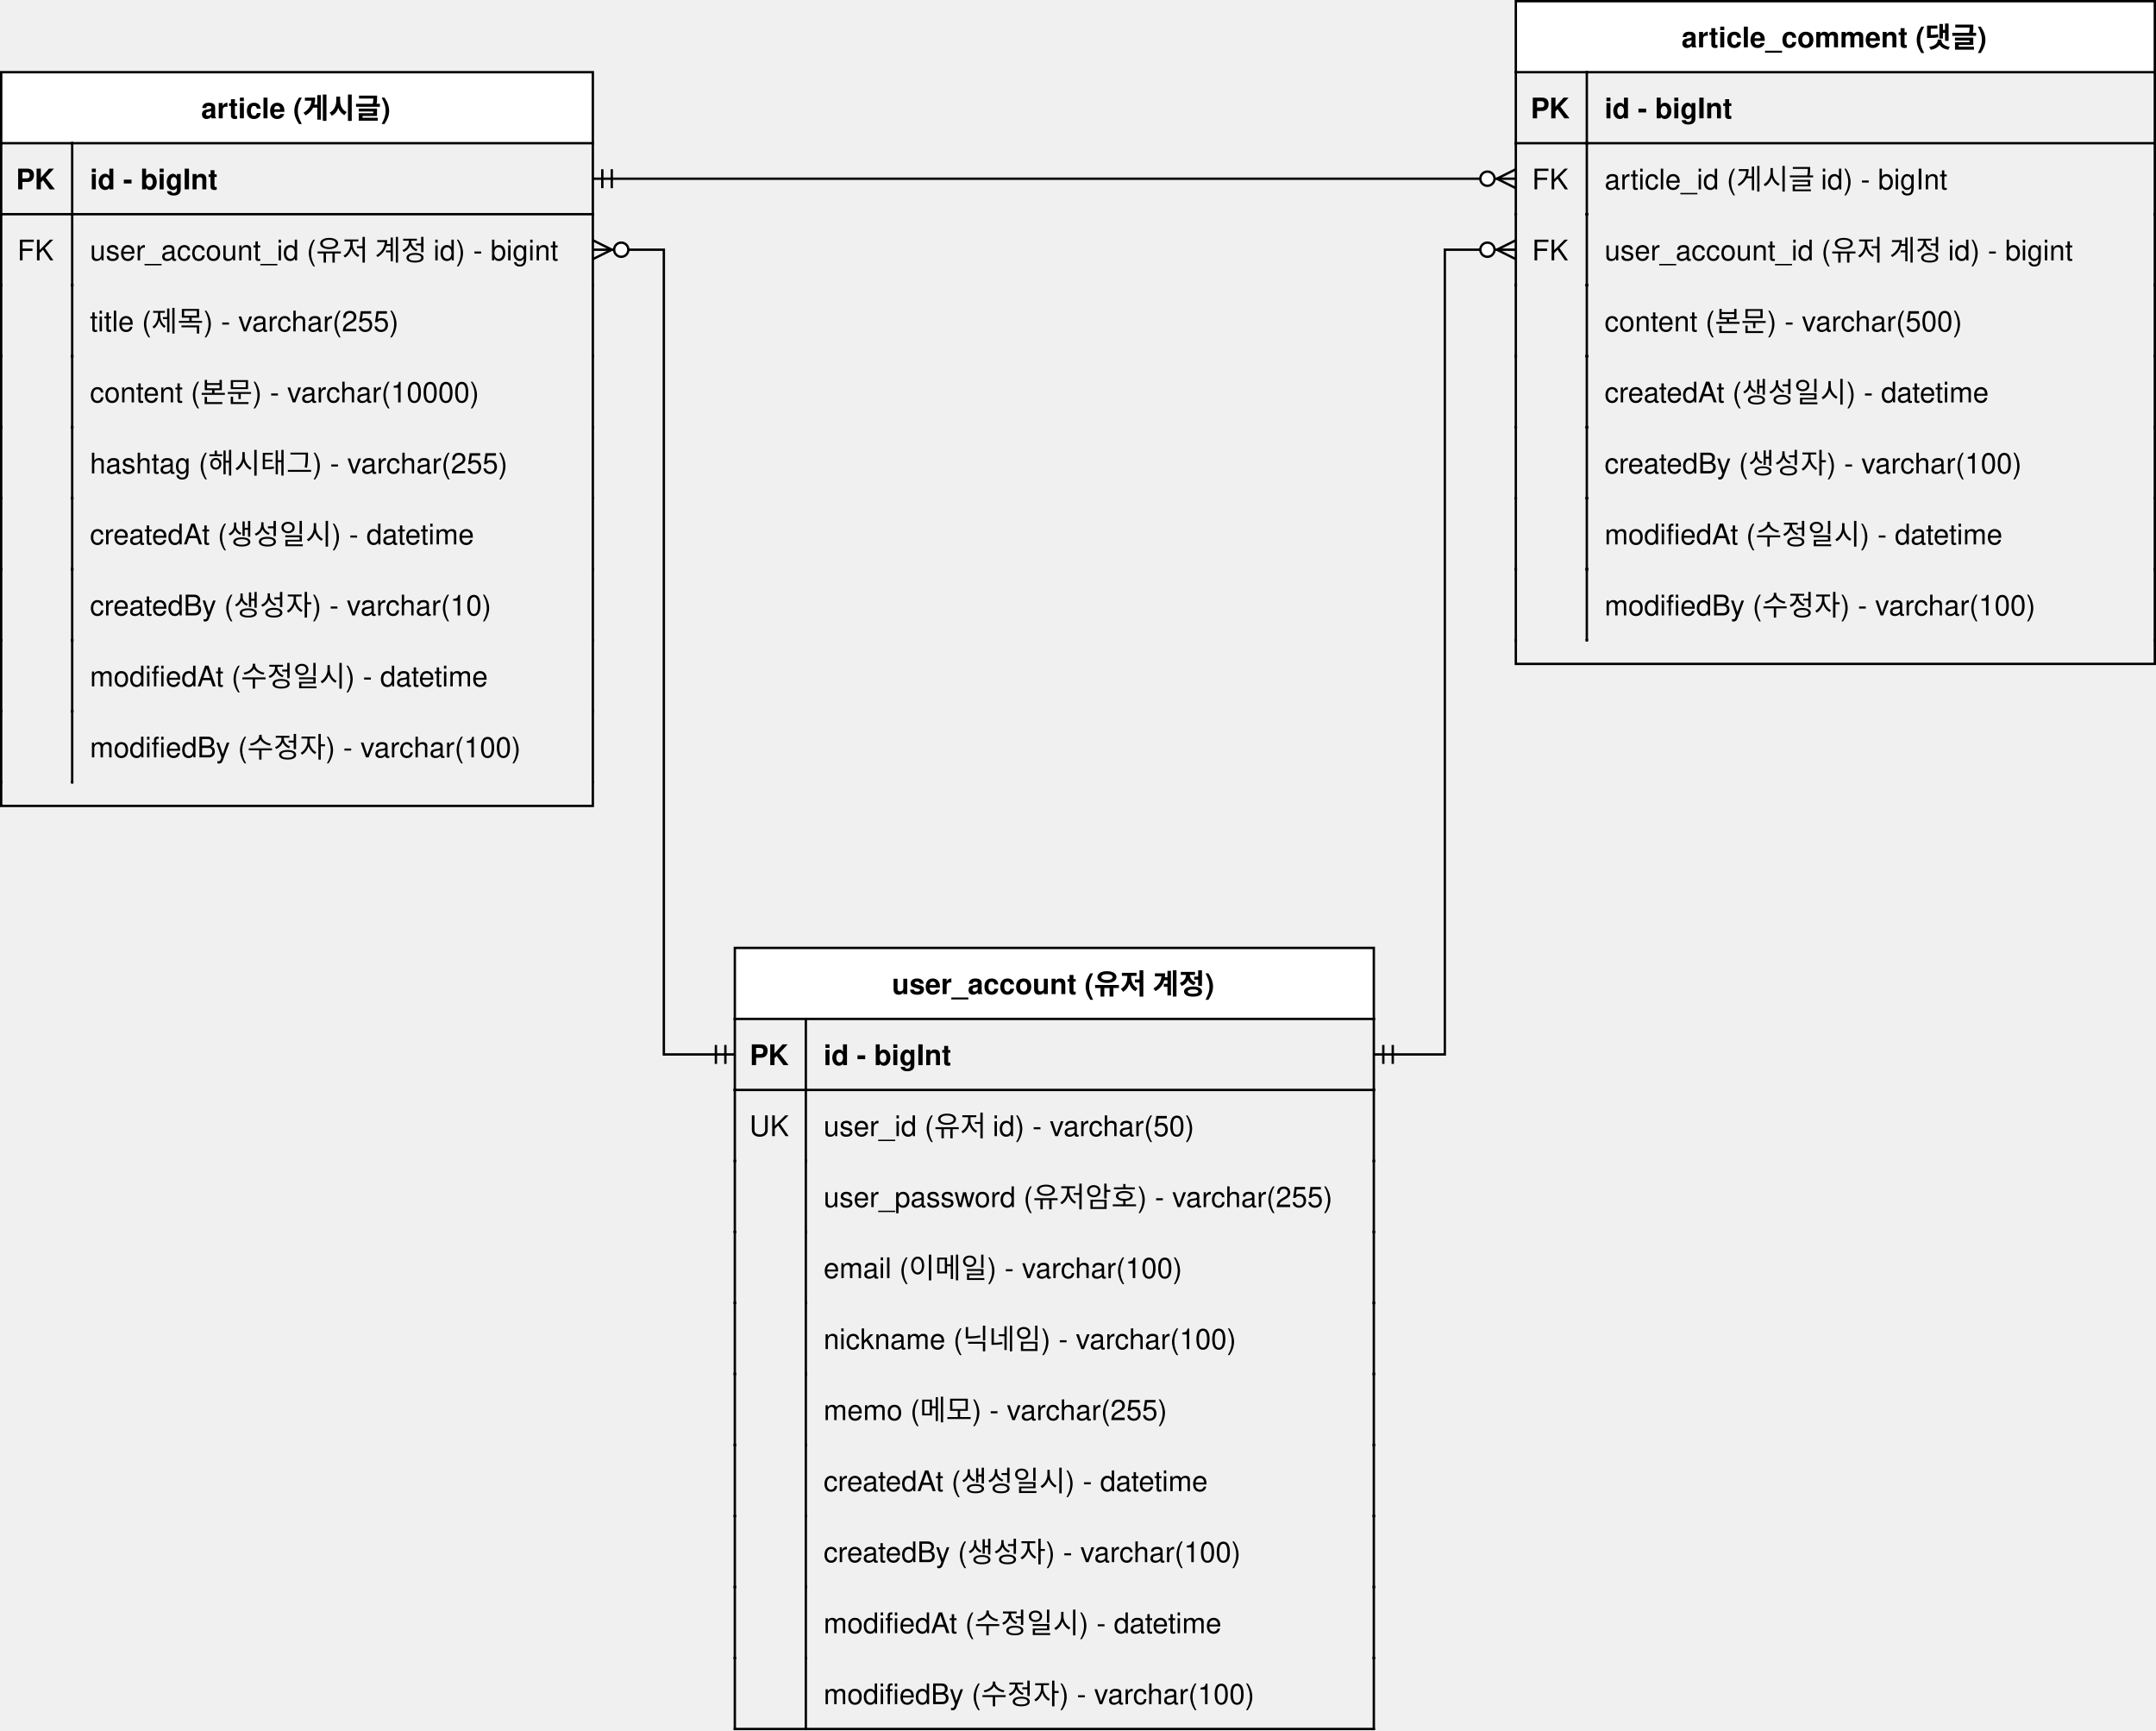
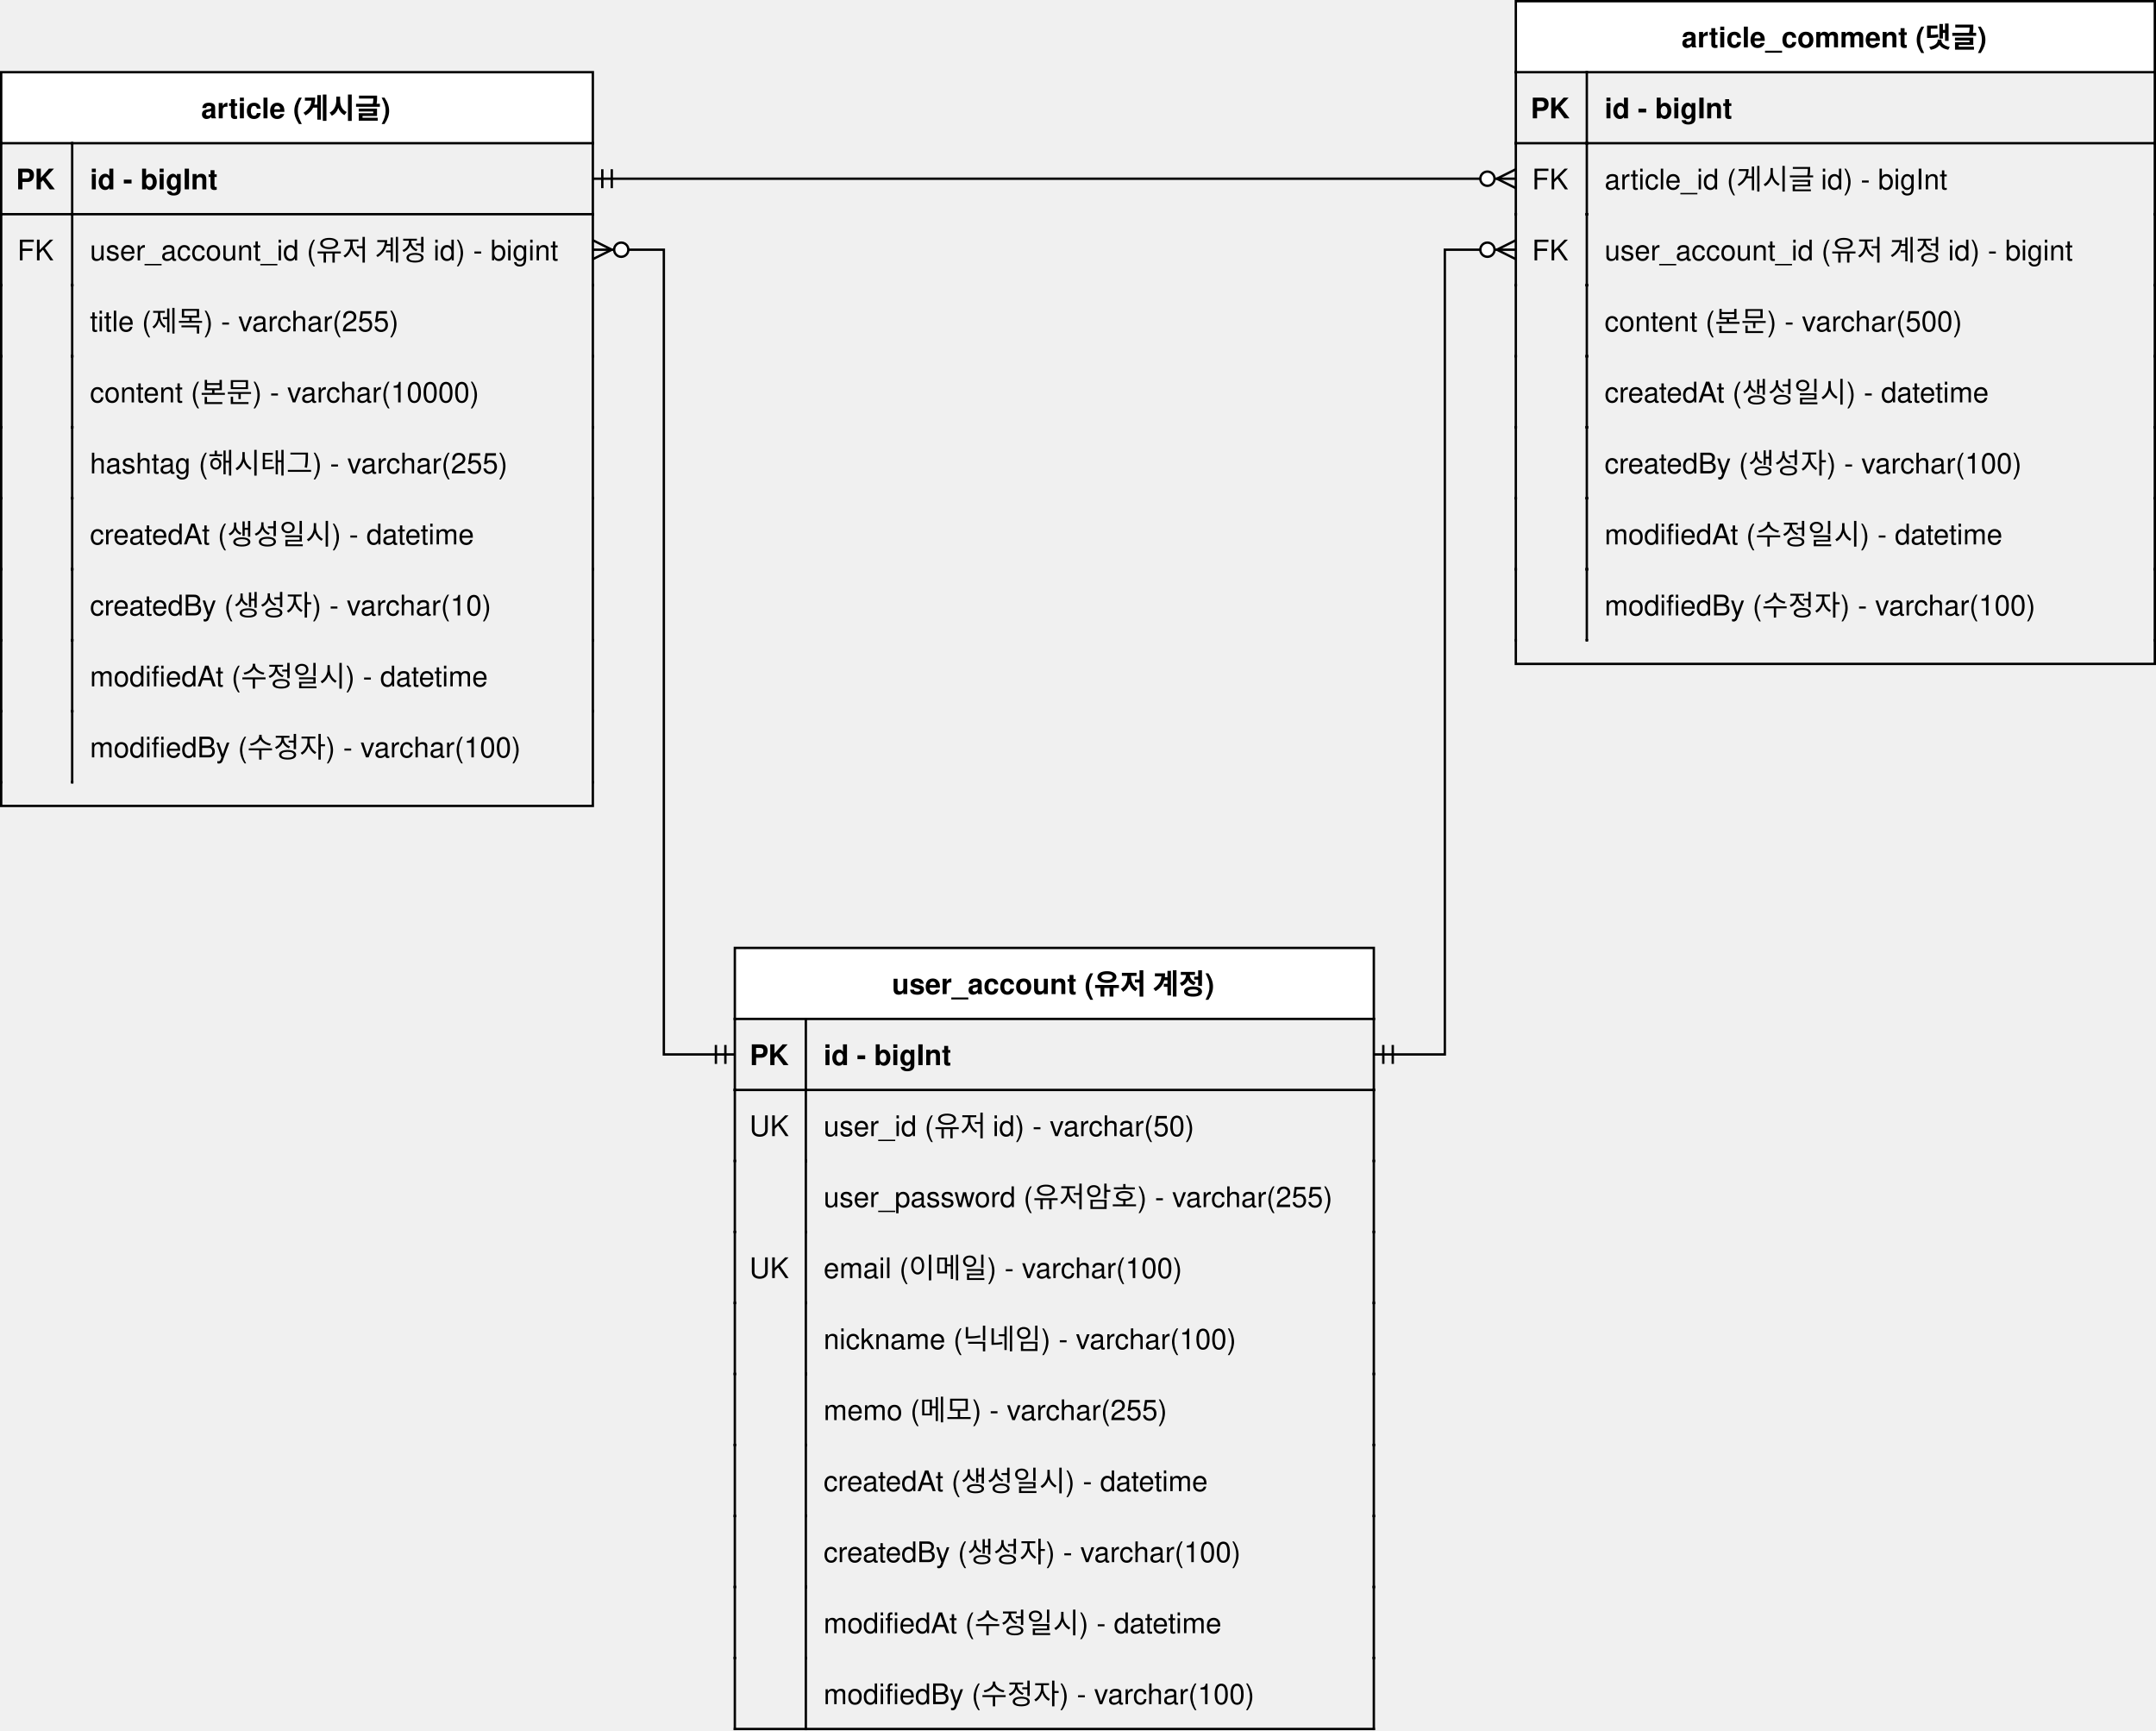
- <svg xmlns="http://www.w3.org/2000/svg" version="1.1" width="911px" height="731px" viewBox="-0.5 -0.5 911 731" content="&lt;mxfile host=&quot;app.diagrams.net&quot; modified=&quot;2022-11-08T16:30:30.109Z&quot; agent=&quot;5.0 (Macintosh; Intel Mac OS X 10_15_7) AppleWebKit/537.36 (KHTML, like Gecko) Chrome/107.0.0.0 Safari/537.36&quot; etag=&quot;XvvjjBLrFEPFijtJ8bjd&quot; version=&quot;20.5.3&quot; type=&quot;github&quot;&gt;&lt;diagram id=&quot;R2lEEEUBdFMjLlhIrx00&quot; name=&quot;Page-1&quot;&gt;7Z1dk9o4FoZ/jat6LpIy/ug2lxjoZDbp2kxntmbmqkvBArSxLcqo05Bfv5ItgUHCawcwYClFElsIYXRe+bGOdCTLHSarDxlYzJ9wBGPLsaOV5Y4sx+n13YD+x1LWRUpg94uEWYYinmmb8BX9hDzR5qmvKILLnYwE45igxW7iBKcpnJCdNJBl+G032xTHu9+6ADMoJXydgFhO/QtFZM5/hW9v0z9CNJuLb+7Z/J0EiMw8YTkHEX7bSYIr8ohTwi/xC8wSkMKU0HeeQPYdZpY/nhPCfunAch7pa8pyv59hPIshWKDl+wlOaPJkSbM8TkGCYlbNpYJCXhD9OndsucMMY1IcJashjJmthBmKa3o88O6mHjJWbo0PvPzr+6fZUzb65ylAo+AjfHv1F+94KT9A/MrrF2QETWhlDx1rYN9Z44EVOlYwtMZDKwit/jBPCazA/o3XIlkL09AKXbBDAr6xpHBJaGFcQa5NE6gmCEAp/fnuqJefxzFYLFGevUiZozj6DNb4lYiCxFk4RSsYPRcCYnmplj7TwtgpK5yZ4iu/GPY2iNEspccTWj/sG8MMLum1fAZLwnPINSiqA2YErkpJvEY/QJxAkq1pFv7uu3uuHN6aNkp622rTEdqcl3TpivYEuNhmm7K3NqQH3IwNTOpIJq021DNrA+EcZ+gnM0/Mq7NsvPz8DSUxFfFHCKK9pBDnN5PcCCiOhzjGzMIpTqFkZJYpyvDiT5DNIOEJC4x4o/ND+qI1M7Tf+5ZPr3VIz3vbc/pi2TMyxOmSZFRMrAxIbfoGmV1Dghe80BhORfkZr3d2/A0TQtvoIQVUtpL/LwsuA7euCs4lAlcSwZdPB2WwYG0exM/0dg3SWVwYLb97g63RFJZV1vWmfvcrfr99Ylqd0zi/Ac9RFMG0vj2c2vYoGcBtWP+8sG2tNC4NxPTGkwJCG8hrGi0lo26u89ft7El2ptkd+x39+w3NfmfEuajRxU24yBsuF2CC0tnn4pP3e6rw21LF6nArdU6qklrFnVYm/138Yf/x+vzhr9/Xn/r+dDqezF/eOX0DhVpQsM8IhfsWoaBUgSi4pILHS1MBRkiUVx8K1RrXigpqQ8uP9a9LmL2AyYR+J3nJGXHHHunp8/zAZgf034BeqJ0/3rtW4PHEvp9/2W9bqKDrh0o7KuoyRZR3PN9A5OIQ6V+6Z3FfXwRXTJBKfWsFEGVNPEhGJojk13onuDC0xqE1GFiDvmDDD5BN5iC7c3z/sG/opghxpEq0A0RgAHFxQPRqeyDPRYgGfc1bI0RQ2xpdJ0RP7ksy734xWHLH2EB7EWGQQ2JID/Yh0bPpny5jor5UtMNET+6eGk60zgn/0pzoNRipujVQ9Orbo/OkkMei5mA5J2BWkGLEfEyhVxpgHlmBK0aaHxTs6HgHo4F29EOHPOBl0NE6OoKLo6OBK/Lm0OHVtkfn0SE7GycZpF8ZDYjwRTFUjPIDz6JtiY1pjKxwO19JwCOiHyMogV0GR33l6AcO2aVpwNE2ODaTSC8HjgYuypsDx0Nte3QeHLIPkoMjXFeAY2z1bdlR1em+Rn3NaIcMcRkGGZdEhndpZDgNvJW3hoyNxA0yhFVLZk5whKZop7MRWP1gOzNK585GA+noRw7Z5WnI0To5Hi5OjgbOypsjh1vbHp0nh+yMFOQo9TZkcqh7G53ubjRQjX7QkJ2dPBbzZYKTpDSzIqDicU0cZlkmvhiSEEMUqnmyDwpDO8HZ7v7G41jvIaBBIOamjRwVianSwfkeAmSPY6dCMY3TcVMVstNR42DMkzgWvdOSvk5xLQhFEYdnyHBk97A5GVThmK2SQRGld5vhmNUiN2BwZdeieLIXkZgHV1mx9qIvb4Ai7Yimy9RQRqZ6JvzyCqhRt195tiB+T3YT3CY1qkWuFTXUVSH7D0wQ/8lV1GWMqBFrxqauACPKKM12ex8dHpxyzeDUpirkp8ZGcZp+twekGihFP1KYRcOugRSqOM1WSSHk2ElSaLlomNrMsjvSBNucRDnakcOTHZ6GHO2TQxWm2S45GvQ1b40cG40bcnhyV/LXo2063d1oIBr9oGHGN64AGsoQzXah0eEVJvUc3lBXhTy8YeJtTiMd/dBhFp68BnSoQjXbRUeHl570zNqTmxV4ZYekCbg5WjXaUcOv4aWC0QyKGdG0phFZP8MYEITT8fadYt50gY2ew8BCkpi3eJhGA7brHT0dP/+EGf4TP4F0LWCzfS8BafTvXD0Z+8VQAAeuEPlbFEaP/2Hp731+NlqVso0EkeiVZuu/yyelT7HT7cfyM/E5WVTcJ7zEr9kEVtGiyEcE4Q7lE2Zm9Vr3HrbZwa+sl01iltvjB9y53gpRfsH53Bchd2dvAzf/fk+IxU/nn9qKUCrI3SvI2y+oqBupoFNNF6re8sOqP1XIxJNZpUBhIYva8/7ONvHP+NTrPeOqFVDZZq4ymky9s48kghsNJquUuFaPuOoZjJKdtQglO1IVXX6EVVaNcZkf4/c4DRPajCNTXrHsL//PpZlwuoAALR3mypo4EA5QEQawnfG/nc3ZEWfHkVrRDhTGQX55UFw8dKwb3vFKfRtMKDZmyjmxAMvlG84O0YKl+Fbfy/fjCDq96caRAtKOHWY25xXAo9WAMbUMujGZs1rihh+KyZwwASjecGOUb9YUWoN+jgs+Jae746rHCkY7Xpi4sWvgRZthY+om0o2wsWqJG14owsZSNPmegoRvFx6yqZpBPz/wrIHHp+IEnmbIMAFjFXXTYM63Qca5kNFmvJhaBg2WzL05ZNSfT9t1ZLiyNzqBCRa44B0LejCwBrr5oRrIRDtKmH3Dr4ASrQaIqS+5gT/y1iih577h6qqQ/Y1mPYqTKEc/cJhdw68AHG2Gh6kvuRu7hldL3IDj8K7hGi9Hcaxo9GOG2b7nCpih2sOvXWZ0Y8PwaokbZig2DDerUZxGOtqRw+wbfgXkcO1Lk6Mj+4ZXS9yQQ1jVLEZxStVoBw2/xt3CLEZR1EhpMYqqgNHyYhSV24RczWIUrgCUCC3cF2LdxSi8/m5BTt/fLejMi1HcyNIqQpm9ZsoUrcBu0ArOr2ax/ejVqNnZU7Nv/6Ka95uFt1/QL6uZnmYYk3L2DCzmTziCLMf/AA==&lt;/diagram&gt;&lt;/mxfile&gt;" resource="https://app.diagrams.net/#HBaeyonghyeon%2Fproject-board%2Fmain%2Fdocument%2Fproject-board-erd.svg">
+ <svg xmlns="http://www.w3.org/2000/svg" version="1.1" width="911px" height="731px" viewBox="-0.5 -0.5 911 731" content="&lt;mxfile host=&quot;app.diagrams.net&quot; modified=&quot;2022-11-17T05:57:46.822Z&quot; agent=&quot;5.0 (Macintosh; Intel Mac OS X 10_15_7) AppleWebKit/537.36 (KHTML, like Gecko) Chrome/107.0.0.0 Safari/537.36&quot; etag=&quot;CugeIxEEr04aCmK1x--9&quot; version=&quot;20.5.3&quot; type=&quot;github&quot;&gt;&lt;diagram id=&quot;R2lEEEUBdFMjLlhIrx00&quot; name=&quot;Page-1&quot;&gt;7Z1dc9o4FIZ/jWeyF8kYfyTmEgNpu21m27Q7ba8yKhbgrW0xRmmgv34lWwKDhGsHMGApk6a2EMLovPJjHelIht2PF29SMJs+oABGhmUGC8MeGBb56djkP5qyzFM6Haubp0zSMGBp64TP4W/IEk2W+hwGcL6RESMU4XC2mThCSQJHeCMNpCl62cw2RtHmp87ABAoJn0cgElO/hgGe5qmea67T38JwMuWf3DHZKzHgmVnCfAoC9LKRBBf4HiWYXeJHmMYggQkmrzyA9CdMDXc4xZh+055h3ZPfMc19M0FoEkEwC+c3IxST5NGcZLkfgziMaD0XCvJZQeTj7KFh91OEcH4UL/owosbiZsiv6X7Hq6t6SGm5Fd7w9PfP95OHdPD9wQsH3lv48uzOrlkpv0D0zOoXpDgckcruW0bPvDKGPcO3DK9vDPuG5xvdfpbiGZ75F6tFvOSmIRU6o4cY/KBJ/hyTwpiCbJMkEE1gECbk69uDTnYeRWA2D7Pseco0jIIPYImeMS+In/njcAGDx1xANC/R0gdSGD2lhVNTfGYXQ18GUThJyPGI1A/9RD+Fc3ItH8AcsxxiDfLqgCmGi0ISq9E3EMUQp0uShb16fcuUs+QNjJ2/rLVpcW1OC7q0eXsCTGyTVdlrG5IDZsYaJrUEk5Yb6pG2AX+K0vA3NU/EqrNovOz8JYwjIuK3EARbST7K7iaZEcIo6qMIUQsnKIGCkWmmIEWzLyCdQMwSZihkjc71yS+pmb554xouudY+Oe+sz8kvzZ7iPkrmOCViomVAYtMXSO3qYzRjhUZwzMtPWb3T4x8IY9JGdymgtJX8WRZMBnZVFRxLBLYggo/vd8pgRts8iB7J7Rokkyg3Wnb3BmujSSwrretV/W5X/Hb7RKQ6x1F2A56GQQCT6vawKtujYAC7Zv2zwta1Urs0EJEbTwIwaSDPSTAXjLq6ztfb2RHsTLJb5jX59yOcvKPEOanR+U04z+vPZ2AUJpMP+Ttvt1ThNqWKxe5Wah1UJZWKO6xM/pt9Mj89P775+m75vuuOx8PR9OmaP+NpKPwBCuYRoXDbIBSkKuAFF1Rwf2oqwCDk5VWHQrnGlaKC3NDiY/3zHKZPYDQin4mfMkZc0Ud68jzfM+kB+euRCzWzx3vb8ByW2HWzD/trDZXw/KHSjIraTBHpHc/VEDk5RLqn7lncVhfBGROkVN9KAURaE3eCkXGIs2u94lzoG0Pf6PWMXpez4RdIR1OQXlmuu9s3dFGE2FMlygHC04A4OSA6lT2QxyJEjb7mpRHCq2yNthOiI/YlqXc/Hyy5omwgvQjfyyDRJwfbkOiY5KfNmKguFeUw0RG7p5oTjXPCPTUnOjVGqi4NFJ3q9mg9KcSxqCmYTzGY5KQYUB+T7xQGmAeGZ/OR5jsJO1rewaihHfXQIQ54aXQ0jg7v5Oio4Yq8OHQ4le3RenSIzsZRCslHBj3MfVEUFYPswDFIW6JjGgPDX89X4vAIyNtwGMM2g6O6ctQDh+jS1OBoGhyrSaSnA0cNF+XFgeOusj1aDw7RB8nA4S9LwDE0uqboqGp1X6O6ZpRDBr8MjYxTIsM5NTKsGt7KS0PGSuIaGdyqBTPHKAjH4UZnwzO63npmlMqdjRrSUY8costTk6NxctydnBw1nJUXRw67sj1aTw7RGcnJUehtiOSQ9zZa3d2ooRr1oCE6O1ks5tMIxXFhZoVHxGPrOMyiTFw+JMGHKGTzZO8khra8o939tcex2kNAjUDMVRvZKxJTpoPjPQSIHsdWhWJqp+OqKkSno8LBmAdxLDqHJX2V4hoQiiQOT5Nhz+5hfTLIwjEbJYMkSu8ywzHLRa7BYIuuRf5kzyMxd66yYmxFX14ARZoRTZupIY1MdXT45RlQo2q/8mhB/I7oJrhMapSLXClqyKtC9B/oIP6Dq6jNGJEjVo9NnQFGpFGazfY+Wjw4ZevBqVVViE+NteI03XYPSNVQinqk0IuGnQMpZHGajZKCy7GVpFBy0TC5mUV3pA62OYhylCOHIzo8NTmaJ4csTLNZctToa14aOVYa1+RwxK7k66NtWt3dqCEa9aChxzfOABrSEM1modHiFSbVHN6QV4U4vKHjbQ4jHfXQoReePAd0yEI1m0VHi5eedPTak6sVeEWHpA642Vs1ylHDreClgsEE8hnRpKZDvHyEEcAhSobrV/J50zk2OhYFC44j1uJhEvTornfkdPj4G6boC3oAyZLDZv1aDJLgn0w9Kf3GkAMHLkL8jRdGjr/T9BuXnQ0WhWwDTiRypenyW/Gk8C56un5bdsbfJ4qK+YTn6DkdwTJa5PkwJ9yufNzMtF6r3sNWO/gV9bJKTDN7/IIb11siyo8om/vC5W5tbeDm3m4JMf/q7F1rEQoF2VsFOdsF5XUjFHSo6ULlW34Y1acK6XgyoxAozGVRed7f0Sb+aZ96tWdcuQJK28xZRpPJd/YRRHChwWSlElfqEVc+g1GwsxKhZHuqos2PsNKq0S7zffweh2FCk3Fk0isW/eX/npoJhwsIUNJhLq2JHeEAJWEA6xn/69mcLXF27KkV5UChHeSnB8XJQ8fa4R0v1bfGhGRjpowTMzCfv6B0Fy1oimt0nWw/Dq/Vm27sKSDl2KFnc54BPBoNGJPLQPQ9taifoeZ0TnlViM4nGIMwWpFjkG3X5Bu9bgYMNimnvSOr+wpGOWLoyLFzIEaTgWPyJtKOwLFyiWteSALHknD0MwEx2zDcp5M1vW524Bg9h03G8RzFkKFDxkrqpsasb42MYyGjyYgxuQxqLJp7ccioPqO27ciwRX90DGPEccE6FuSgZ/RU80TVkIlylNA7h58BJRoNEZNfcg2P5KVRQs2dw+VVIXoc9YoUB1GOeuDQ+4afATiaDBCTX3I79g0vl7gGx+59wxVekGJf0ajHDL2BzxkwQ7aLX7PMaMeW4eUS18yQbBmu16M4jHSUI4feOfwMyGGbpyZHS3YOL5e4Jge3ql6O4pCqUQ4aboW7hV6OIq+RwnIUZSGjxeUoSjcKOZvlKGwOKB5cuC3EqstRON3Ngqyuu1nQkZejuJDFVbgyO/WUyVuBWaMVHF/NfAPSs1GztaVm13ylmrebhbNd0KvVTE5ThHAxewpm0wcUQJrjfw==&lt;/diagram&gt;&lt;/mxfile&gt;" resource="https://app.diagrams.net/#HBaeyonghyeon%2Fproject-board%2Fmain%2Fdocument%2Fproject-board-erd.svg">
  <defs>
    <clipPath id="mx-clip-0-60-30-30-0">
      <rect x="0" y="60" width="30" height="30" />
    </clipPath>
    <clipPath id="mx-clip-36-60-214-30-0">
      <rect x="36" y="60" width="214" height="30" />
    </clipPath>
    <clipPath id="mx-clip-0-90-30-30-0">
      <rect x="0" y="90" width="30" height="30" />
    </clipPath>
    <clipPath id="mx-clip-36-90-214-30-0">
      <rect x="36" y="90" width="214" height="30" />
    </clipPath>
    <clipPath id="mx-clip-36-120-214-30-0">
      <rect x="36" y="120" width="214" height="30" />
    </clipPath>
    <clipPath id="mx-clip-36-150-214-30-0">
      <rect x="36" y="150" width="214" height="30" />
    </clipPath>
    <clipPath id="mx-clip-36-180-214-30-0">
      <rect x="36" y="180" width="214" height="30" />
    </clipPath>
    <clipPath id="mx-clip-36-210-214-30-0">
      <rect x="36" y="210" width="214" height="30" />
    </clipPath>
    <clipPath id="mx-clip-36-240-214-30-0">
      <rect x="36" y="240" width="214" height="30" />
    </clipPath>
    <clipPath id="mx-clip-36-270-214-30-0">
      <rect x="36" y="270" width="214" height="30" />
    </clipPath>
    <clipPath id="mx-clip-36-300-214-30-0">
      <rect x="36" y="300" width="214" height="30" />
    </clipPath>
    <clipPath id="mx-clip-640-30-30-30-0">
      <rect x="640" y="30" width="30" height="30" />
    </clipPath>
    <clipPath id="mx-clip-676-30-234-30-0">
      <rect x="676" y="30" width="234" height="30" />
    </clipPath>
    <clipPath id="mx-clip-640-60-30-30-0">
      <rect x="640" y="60" width="30" height="30" />
    </clipPath>
    <clipPath id="mx-clip-676-60-234-30-0">
      <rect x="676" y="60" width="234" height="30" />
    </clipPath>
    <clipPath id="mx-clip-640-90-30-30-0">
      <rect x="640" y="90" width="30" height="30" />
    </clipPath>
    <clipPath id="mx-clip-676-90-234-30-0">
      <rect x="676" y="90" width="234" height="30" />
    </clipPath>
    <clipPath id="mx-clip-676-120-234-30-0">
      <rect x="676" y="120" width="234" height="30" />
    </clipPath>
    <clipPath id="mx-clip-676-150-234-30-0">
      <rect x="676" y="150" width="234" height="30" />
    </clipPath>
    <clipPath id="mx-clip-676-180-234-30-0">
      <rect x="676" y="180" width="234" height="30" />
    </clipPath>
    <clipPath id="mx-clip-676-210-234-30-0">
      <rect x="676" y="210" width="234" height="30" />
    </clipPath>
    <clipPath id="mx-clip-676-240-234-30-0">
      <rect x="676" y="240" width="234" height="30" />
    </clipPath>
    <clipPath id="mx-clip-310-430-30-30-0">
      <rect x="310" y="430" width="30" height="30" />
    </clipPath>
    <clipPath id="mx-clip-346-430-234-30-0">
      <rect x="346" y="430" width="234" height="30" />
    </clipPath>
    <clipPath id="mx-clip-310-460-30-30-0">
      <rect x="310" y="460" width="30" height="30" />
    </clipPath>
    <clipPath id="mx-clip-346-460-234-30-0">
      <rect x="346" y="460" width="234" height="30" />
    </clipPath>
    <clipPath id="mx-clip-346-490-234-30-0">
      <rect x="346" y="490" width="234" height="30" />
+     </clipPath>
+     <clipPath id="mx-clip-310-520-30-30-0">
+       <rect x="310" y="520" width="30" height="30" />
    </clipPath>
    <clipPath id="mx-clip-346-520-234-30-0">
      <rect x="346" y="520" width="234" height="30" />
    </clipPath>
    <clipPath id="mx-clip-346-550-234-30-0">
      <rect x="346" y="550" width="234" height="30" />
    </clipPath>
    <clipPath id="mx-clip-346-580-234-30-0">
      <rect x="346" y="580" width="234" height="30" />
    </clipPath>
    <clipPath id="mx-clip-346-610-234-30-0">
      <rect x="346" y="610" width="234" height="30" />
    </clipPath>
    <clipPath id="mx-clip-346-640-234-30-0">
      <rect x="346" y="640" width="234" height="30" />
    </clipPath>
    <clipPath id="mx-clip-346-670-234-30-0">
      <rect x="346" y="670" width="234" height="30" />
    </clipPath>
    <clipPath id="mx-clip-346-700-234-30-0">
      <rect x="346" y="700" width="234" height="30" />
    </clipPath>
  </defs>
  <g>
    <path d="M 0 60 L 0 30 L 250 30 L 250 60" fill="rgb(255, 255, 255)" stroke="rgb(0, 0, 0)" stroke-miterlimit="10" pointer-events="all" />
    <path d="M 0 60 L 0 340 L 250 340 L 250 60" fill="none" stroke="rgb(0, 0, 0)" stroke-miterlimit="10" pointer-events="none" />
    <path d="M 0 60 L 250 60" fill="none" stroke="rgb(0, 0, 0)" stroke-miterlimit="10" pointer-events="none" />
    <path d="M 30 60 L 30 90 L 30 120 L 30 150 L 30 180 L 30 210 L 30 240 L 30 270 L 30 300 L 30 330" fill="none" stroke="rgb(0, 0, 0)" stroke-miterlimit="10" pointer-events="none" />
    <g fill="rgb(0, 0, 0)" font-family="Helvetica" font-weight="bold" pointer-events="none" text-anchor="middle" font-size="12px">
      <text x="124.5" y="49.5">article (게시글)</text>
    </g>
    <path d="M 0 60 M 250 60 M 250 90 L 0 90" fill="none" stroke="rgb(0, 0, 0)" stroke-linecap="square" stroke-miterlimit="10" pointer-events="none" />
    <path d="M 0 60 M 30 60 M 30 90 M 0 90" fill="none" stroke="rgb(0, 0, 0)" stroke-linecap="square" stroke-miterlimit="10" pointer-events="none" />
    <g fill="rgb(0, 0, 0)" font-family="Helvetica" font-weight="bold" pointer-events="none" clip-path="url(#mx-clip-0-60-30-30-0)" text-anchor="middle" font-size="12px">
      <text x="14.5" y="79.5">PK</text>
    </g>
    <path d="M 30 60 M 250 60 M 250 90 M 30 90" fill="none" stroke="rgb(0, 0, 0)" stroke-linecap="square" stroke-miterlimit="10" pointer-events="none" />
    <g fill="rgb(0, 0, 0)" font-family="Helvetica" font-weight="bold" text-decoration="underline" pointer-events="none" clip-path="url(#mx-clip-36-60-214-30-0)" font-size="12px">
      <text x="37.5" y="79.5">id - bigInt</text>
    </g>
    <path d="M 0 90 M 30 90 M 30 120 M 0 120" fill="none" stroke="rgb(0, 0, 0)" stroke-linecap="square" stroke-miterlimit="10" pointer-events="none" />
    <g fill="rgb(0, 0, 0)" font-family="Helvetica" pointer-events="none" clip-path="url(#mx-clip-0-90-30-30-0)" text-anchor="middle" font-size="12px">
      <text x="14.5" y="109.5">FK</text>
    </g>
    <path d="M 30 90 M 250 90 M 250 120 M 30 120" fill="none" stroke="rgb(0, 0, 0)" stroke-linecap="square" stroke-miterlimit="10" pointer-events="none" />
    <g fill="rgb(0, 0, 0)" font-family="Helvetica" pointer-events="none" clip-path="url(#mx-clip-36-90-214-30-0)" font-size="12px">
      <text x="37.5" y="109.5">user_account_id (유저 계정 id) - bigint</text>
    </g>
    <path d="M 0 120 M 30 120 M 30 150 M 0 150" fill="none" stroke="rgb(0, 0, 0)" stroke-linecap="square" stroke-miterlimit="10" pointer-events="none" />
    <path d="M 30 120 M 250 120 M 250 150 M 30 150" fill="none" stroke="rgb(0, 0, 0)" stroke-linecap="square" stroke-miterlimit="10" pointer-events="none" />
    <g fill="rgb(0, 0, 0)" font-family="Helvetica" pointer-events="none" clip-path="url(#mx-clip-36-120-214-30-0)" font-size="12px">
      <text x="37.5" y="139.5">title (제목) - varchar(255)</text>
    </g>
    <path d="M 0 150 M 30 150 M 30 180 M 0 180" fill="none" stroke="rgb(0, 0, 0)" stroke-linecap="square" stroke-miterlimit="10" pointer-events="none" />
    <path d="M 30 150 M 250 150 M 250 180 M 30 180" fill="none" stroke="rgb(0, 0, 0)" stroke-linecap="square" stroke-miterlimit="10" pointer-events="none" />
    <g fill="rgb(0, 0, 0)" font-family="Helvetica" pointer-events="none" clip-path="url(#mx-clip-36-150-214-30-0)" font-size="12px">
      <text x="37.5" y="169.5">content (본문) - varchar(10000)</text>
    </g>
    <path d="M 0 180 M 30 180 M 30 210 M 0 210" fill="none" stroke="rgb(0, 0, 0)" stroke-linecap="square" stroke-miterlimit="10" pointer-events="none" />
    <path d="M 30 180 M 250 180 M 250 210 M 30 210" fill="none" stroke="rgb(0, 0, 0)" stroke-linecap="square" stroke-miterlimit="10" pointer-events="none" />
    <g fill="rgb(0, 0, 0)" font-family="Helvetica" pointer-events="none" clip-path="url(#mx-clip-36-180-214-30-0)" font-size="12px">
      <text x="37.5" y="199.5">hashtag (해시태그) - varchar(255)</text>
    </g>
    <path d="M 0 210 M 30 210 M 30 240 M 0 240" fill="none" stroke="rgb(0, 0, 0)" stroke-linecap="square" stroke-miterlimit="10" pointer-events="none" />
    <path d="M 30 210 M 250 210 M 250 240 M 30 240" fill="none" stroke="rgb(0, 0, 0)" stroke-linecap="square" stroke-miterlimit="10" pointer-events="none" />
    <g fill="rgb(0, 0, 0)" font-family="Helvetica" pointer-events="none" clip-path="url(#mx-clip-36-210-214-30-0)" font-size="12px">
      <text x="37.5" y="229.5">createdAt (생성일시) - datetime</text>
    </g>
    <path d="M 0 240 M 30 240 M 30 270 M 0 270" fill="none" stroke="rgb(0, 0, 0)" stroke-linecap="square" stroke-miterlimit="10" pointer-events="none" />
    <path d="M 30 240 M 250 240 M 250 270 M 30 270" fill="none" stroke="rgb(0, 0, 0)" stroke-linecap="square" stroke-miterlimit="10" pointer-events="none" />
    <g fill="rgb(0, 0, 0)" font-family="Helvetica" pointer-events="none" clip-path="url(#mx-clip-36-240-214-30-0)" font-size="12px">
      <text x="37.5" y="259.5">createdBy (생성자) - varchar(10)</text>
    </g>
    <path d="M 0 270 M 30 270 M 30 300 M 0 300" fill="none" stroke="rgb(0, 0, 0)" stroke-linecap="square" stroke-miterlimit="10" pointer-events="none" />
    <path d="M 30 270 M 250 270 M 250 300 M 30 300" fill="none" stroke="rgb(0, 0, 0)" stroke-linecap="square" stroke-miterlimit="10" pointer-events="none" />
    <g fill="rgb(0, 0, 0)" font-family="Helvetica" pointer-events="none" clip-path="url(#mx-clip-36-270-214-30-0)" font-size="12px">
      <text x="37.5" y="289.5">modifiedAt (수정일시) - datetime</text>
    </g>
    <path d="M 0 300 M 30 300 M 30 330 M 0 330" fill="none" stroke="rgb(0, 0, 0)" stroke-linecap="square" stroke-miterlimit="10" pointer-events="none" />
    <path d="M 30 300 M 250 300 M 250 330 M 30 330" fill="none" stroke="rgb(0, 0, 0)" stroke-linecap="square" stroke-miterlimit="10" pointer-events="none" />
    <g fill="rgb(0, 0, 0)" font-family="Helvetica" pointer-events="none" clip-path="url(#mx-clip-36-300-214-30-0)" font-size="12px">
      <text x="37.5" y="319.5">modifiedBy (수정자) - varchar(100)</text>
    </g>
    <path d="M 640 30 L 640 0 L 910 0 L 910 30" fill="rgb(255, 255, 255)" stroke="rgb(0, 0, 0)" stroke-miterlimit="10" pointer-events="none" />
    <path d="M 640 30 L 640 280 L 910 280 L 910 30" fill="none" stroke="rgb(0, 0, 0)" stroke-miterlimit="10" pointer-events="none" />
    <path d="M 640 30 L 910 30" fill="none" stroke="rgb(0, 0, 0)" stroke-miterlimit="10" pointer-events="none" />
    <path d="M 670 30 L 670 60 L 670 90 L 670 120 L 670 150 L 670 180 L 670 210 L 670 240 L 670 270" fill="none" stroke="rgb(0, 0, 0)" stroke-miterlimit="10" pointer-events="none" />
    <g fill="rgb(0, 0, 0)" font-family="Helvetica" font-weight="bold" pointer-events="none" text-anchor="middle" font-size="12px">
      <text x="774.5" y="19.5">article_comment (댓글)</text>
    </g>
    <path d="M 640 30 M 910 30 M 910 60 L 640 60" fill="none" stroke="rgb(0, 0, 0)" stroke-linecap="square" stroke-miterlimit="10" pointer-events="none" />
    <path d="M 640 30 M 670 30 M 670 60 M 640 60" fill="none" stroke="rgb(0, 0, 0)" stroke-linecap="square" stroke-miterlimit="10" pointer-events="none" />
    <g fill="rgb(0, 0, 0)" font-family="Helvetica" font-weight="bold" pointer-events="none" clip-path="url(#mx-clip-640-30-30-30-0)" text-anchor="middle" font-size="12px">
      <text x="654.5" y="49.5">PK</text>
    </g>
    <path d="M 670 30 M 910 30 M 910 60 M 670 60" fill="none" stroke="rgb(0, 0, 0)" stroke-linecap="square" stroke-miterlimit="10" pointer-events="none" />
    <g fill="rgb(0, 0, 0)" font-family="Helvetica" font-weight="bold" text-decoration="underline" pointer-events="none" clip-path="url(#mx-clip-676-30-234-30-0)" font-size="12px">
      <text x="677.5" y="49.5">id - bigInt</text>
    </g>
    <path d="M 640 60 M 670 60 M 670 90 M 640 90" fill="none" stroke="rgb(0, 0, 0)" stroke-linecap="square" stroke-miterlimit="10" pointer-events="none" />
    <g fill="rgb(0, 0, 0)" font-family="Helvetica" pointer-events="none" clip-path="url(#mx-clip-640-60-30-30-0)" text-anchor="middle" font-size="12px">
      <text x="654.5" y="79.5">FK</text>
    </g>
    <path d="M 670 60 M 910 60 M 910 90 M 670 90" fill="none" stroke="rgb(0, 0, 0)" stroke-linecap="square" stroke-miterlimit="10" pointer-events="none" />
    <g fill="rgb(0, 0, 0)" font-family="Helvetica" pointer-events="none" clip-path="url(#mx-clip-676-60-234-30-0)" font-size="12px">
      <text x="677.5" y="79.5">article_id (게시글 id) - bigInt</text>
    </g>
    <path d="M 640 90 M 670 90 M 670 120 M 640 120" fill="none" stroke="rgb(0, 0, 0)" stroke-linecap="square" stroke-miterlimit="10" pointer-events="none" />
    <g fill="rgb(0, 0, 0)" font-family="Helvetica" pointer-events="none" clip-path="url(#mx-clip-640-90-30-30-0)" text-anchor="middle" font-size="12px">
      <text x="654.5" y="109.5">FK</text>
    </g>
    <path d="M 670 90 M 910 90 M 910 120 M 670 120" fill="none" stroke="rgb(0, 0, 0)" stroke-linecap="square" stroke-miterlimit="10" pointer-events="none" />
    <g fill="rgb(0, 0, 0)" font-family="Helvetica" pointer-events="none" clip-path="url(#mx-clip-676-90-234-30-0)" font-size="12px">
      <text x="677.5" y="109.5">user_account_id (유저 계정 id) - bigint</text>
    </g>
    <path d="M 640 120 M 670 120 M 670 150 M 640 150" fill="none" stroke="rgb(0, 0, 0)" stroke-linecap="square" stroke-miterlimit="10" pointer-events="none" />
    <path d="M 670 120 M 910 120 M 910 150 M 670 150" fill="none" stroke="rgb(0, 0, 0)" stroke-linecap="square" stroke-miterlimit="10" pointer-events="none" />
    <g fill="rgb(0, 0, 0)" font-family="Helvetica" pointer-events="none" clip-path="url(#mx-clip-676-120-234-30-0)" font-size="12px">
      <text x="677.5" y="139.5">content (본문) - varchar(500)</text>
    </g>
    <path d="M 640 150 M 670 150 M 670 180 M 640 180" fill="none" stroke="rgb(0, 0, 0)" stroke-linecap="square" stroke-miterlimit="10" pointer-events="none" />
    <path d="M 670 150 M 910 150 M 910 180 M 670 180" fill="none" stroke="rgb(0, 0, 0)" stroke-linecap="square" stroke-miterlimit="10" pointer-events="none" />
    <g fill="rgb(0, 0, 0)" font-family="Helvetica" pointer-events="none" clip-path="url(#mx-clip-676-150-234-30-0)" font-size="12px">
      <text x="677.5" y="169.5">createdAt (생성일시) - datetime</text>
    </g>
    <path d="M 640 180 M 670 180 M 670 210 M 640 210" fill="none" stroke="rgb(0, 0, 0)" stroke-linecap="square" stroke-miterlimit="10" pointer-events="none" />
    <path d="M 670 180 M 910 180 M 910 210 M 670 210" fill="none" stroke="rgb(0, 0, 0)" stroke-linecap="square" stroke-miterlimit="10" pointer-events="none" />
    <g fill="rgb(0, 0, 0)" font-family="Helvetica" pointer-events="none" clip-path="url(#mx-clip-676-180-234-30-0)" font-size="12px">
      <text x="677.5" y="199.5">createdBy (생성자) - varchar(100)</text>
    </g>
    <path d="M 640 210 M 670 210 M 670 240 M 640 240" fill="none" stroke="rgb(0, 0, 0)" stroke-linecap="square" stroke-miterlimit="10" pointer-events="none" />
    <path d="M 670 210 M 910 210 M 910 240 M 670 240" fill="none" stroke="rgb(0, 0, 0)" stroke-linecap="square" stroke-miterlimit="10" pointer-events="none" />
    <g fill="rgb(0, 0, 0)" font-family="Helvetica" pointer-events="none" clip-path="url(#mx-clip-676-210-234-30-0)" font-size="12px">
      <text x="677.5" y="229.5">modifiedAt (수정일시) - datetime</text>
    </g>
    <path d="M 640 240 M 670 240 M 670 270 M 640 270" fill="none" stroke="rgb(0, 0, 0)" stroke-linecap="square" stroke-miterlimit="10" pointer-events="none" />
    <path d="M 670 240 M 910 240 M 910 270 M 670 270" fill="none" stroke="rgb(0, 0, 0)" stroke-linecap="square" stroke-miterlimit="10" pointer-events="none" />
    <g fill="rgb(0, 0, 0)" font-family="Helvetica" pointer-events="none" clip-path="url(#mx-clip-676-240-234-30-0)" font-size="12px">
      <text x="677.5" y="259.5">modifiedBy (수정자) - varchar(100)</text>
    </g>
    <path d="M 250 75 L 280 75 L 610 75 L 640 75" fill="none" stroke="rgb(0, 0, 0)" stroke-miterlimit="10" pointer-events="none" />
    <path d="M 254 71 L 254 79 M 258 71 L 258 79" fill="none" stroke="rgb(0, 0, 0)" stroke-miterlimit="10" pointer-events="none" />
    <ellipse cx="628" cy="75" rx="3" ry="3" fill="#ffffff" stroke="rgb(0, 0, 0)" pointer-events="none" />
    <path d="M 640 71 L 632 75 L 640 79" fill="none" stroke="rgb(0, 0, 0)" stroke-miterlimit="10" pointer-events="none" />
    <path d="M 310 430 L 310 400 L 580 400 L 580 430" fill="rgb(255, 255, 255)" stroke="rgb(0, 0, 0)" stroke-miterlimit="10" pointer-events="none" />
    <path d="M 310 430 L 310 730 L 580 730 L 580 430" fill="none" stroke="rgb(0, 0, 0)" stroke-miterlimit="10" pointer-events="none" />
    <path d="M 310 430 L 580 430" fill="none" stroke="rgb(0, 0, 0)" stroke-miterlimit="10" pointer-events="none" />
    <path d="M 340 430 L 340 460 L 340 490 L 340 520 L 340 550 L 340 580 L 340 610 L 340 640 L 340 670 L 340 700 L 340 730" fill="none" stroke="rgb(0, 0, 0)" stroke-miterlimit="10" pointer-events="none" />
    <g fill="rgb(0, 0, 0)" font-family="Helvetica" font-weight="bold" pointer-events="none" text-anchor="middle" font-size="12px">
      <text x="444.5" y="419.5">user_account (유저 계정)</text>
    </g>
    <path d="M 310 430 M 580 430 M 580 460 L 310 460" fill="none" stroke="rgb(0, 0, 0)" stroke-linecap="square" stroke-miterlimit="10" pointer-events="none" />
    <path d="M 310 430 M 340 430 M 340 460 M 310 460" fill="none" stroke="rgb(0, 0, 0)" stroke-linecap="square" stroke-miterlimit="10" pointer-events="none" />
    <g fill="rgb(0, 0, 0)" font-family="Helvetica" font-weight="bold" pointer-events="none" clip-path="url(#mx-clip-310-430-30-30-0)" text-anchor="middle" font-size="12px">
      <text x="324.5" y="449.5">PK</text>
    </g>
    <path d="M 340 430 M 580 430 M 580 460 M 340 460" fill="none" stroke="rgb(0, 0, 0)" stroke-linecap="square" stroke-miterlimit="10" pointer-events="none" />
    <g fill="rgb(0, 0, 0)" font-family="Helvetica" font-weight="bold" text-decoration="underline" pointer-events="none" clip-path="url(#mx-clip-346-430-234-30-0)" font-size="12px">
      <text x="347.5" y="449.5">id - bigInt</text>
    </g>
    <path d="M 310 460 M 340 460 M 340 490 M 310 490" fill="none" stroke="rgb(0, 0, 0)" stroke-linecap="square" stroke-miterlimit="10" pointer-events="none" />
    <g fill="rgb(0, 0, 0)" font-family="Helvetica" pointer-events="none" clip-path="url(#mx-clip-310-460-30-30-0)" text-anchor="middle" font-size="12px">
      <text x="324.5" y="479.5">UK</text>
    </g>
    <path d="M 340 460 M 580 460 M 580 490 M 340 490" fill="none" stroke="rgb(0, 0, 0)" stroke-linecap="square" stroke-miterlimit="10" pointer-events="none" />
    <g fill="rgb(0, 0, 0)" font-family="Helvetica" pointer-events="none" clip-path="url(#mx-clip-346-460-234-30-0)" font-size="12px">
      <text x="347.5" y="479.5">user_id (유저 id) - varchar(50)</text>
    </g>
    <path d="M 310 490 M 340 490 M 340 520 M 310 520" fill="none" stroke="rgb(0, 0, 0)" stroke-linecap="square" stroke-miterlimit="10" pointer-events="none" />
    <path d="M 340 490 M 580 490 M 580 520 M 340 520" fill="none" stroke="rgb(0, 0, 0)" stroke-linecap="square" stroke-miterlimit="10" pointer-events="none" />
    <g fill="rgb(0, 0, 0)" font-family="Helvetica" pointer-events="none" clip-path="url(#mx-clip-346-490-234-30-0)" font-size="12px">
      <text x="347.5" y="509.5">user_password (유저암호) - varchar(255)</text>
    </g>
    <path d="M 310 520 M 340 520 M 340 550 M 310 550" fill="none" stroke="rgb(0, 0, 0)" stroke-linecap="square" stroke-miterlimit="10" pointer-events="none" />
+     <g fill="rgb(0, 0, 0)" font-family="Helvetica" pointer-events="none" clip-path="url(#mx-clip-310-520-30-30-0)" text-anchor="middle" font-size="12px">
+       <text x="324.5" y="539.5">UK</text>
+     </g>
    <path d="M 340 520 M 580 520 M 580 550 M 340 550" fill="none" stroke="rgb(0, 0, 0)" stroke-linecap="square" stroke-miterlimit="10" pointer-events="none" />
    <g fill="rgb(0, 0, 0)" font-family="Helvetica" pointer-events="none" clip-path="url(#mx-clip-346-520-234-30-0)" font-size="12px">
      <text x="347.5" y="539.5">email (이메일) - varchar(100)</text>
    </g>
    <path d="M 310 550 M 340 550 M 340 580 M 310 580" fill="none" stroke="rgb(0, 0, 0)" stroke-linecap="square" stroke-miterlimit="10" pointer-events="none" />
    <path d="M 340 550 M 580 550 M 580 580 M 340 580" fill="none" stroke="rgb(0, 0, 0)" stroke-linecap="square" stroke-miterlimit="10" pointer-events="none" />
    <g fill="rgb(0, 0, 0)" font-family="Helvetica" pointer-events="none" clip-path="url(#mx-clip-346-550-234-30-0)" font-size="12px">
      <text x="347.5" y="569.5">nickname (닉네임) - varchar(100)</text>
    </g>
    <path d="M 310 580 M 340 580 M 340 610 M 310 610" fill="none" stroke="rgb(0, 0, 0)" stroke-linecap="square" stroke-miterlimit="10" pointer-events="none" />
    <path d="M 340 580 M 580 580 M 580 610 M 340 610" fill="none" stroke="rgb(0, 0, 0)" stroke-linecap="square" stroke-miterlimit="10" pointer-events="none" />
    <g fill="rgb(0, 0, 0)" font-family="Helvetica" pointer-events="none" clip-path="url(#mx-clip-346-580-234-30-0)" font-size="12px">
      <text x="347.5" y="599.5">memo (메모) - varchar(255)</text>
    </g>
    <path d="M 310 610 M 340 610 M 340 640 M 310 640" fill="none" stroke="rgb(0, 0, 0)" stroke-linecap="square" stroke-miterlimit="10" pointer-events="none" />
    <path d="M 340 610 M 580 610 M 580 640 M 340 640" fill="none" stroke="rgb(0, 0, 0)" stroke-linecap="square" stroke-miterlimit="10" pointer-events="none" />
    <g fill="rgb(0, 0, 0)" font-family="Helvetica" pointer-events="none" clip-path="url(#mx-clip-346-610-234-30-0)" font-size="12px">
      <text x="347.5" y="629.5">createdAt (생성일시) - datetime</text>
    </g>
    <path d="M 310 640 M 340 640 M 340 670 M 310 670" fill="none" stroke="rgb(0, 0, 0)" stroke-linecap="square" stroke-miterlimit="10" pointer-events="none" />
    <path d="M 340 640 M 580 640 M 580 670 M 340 670" fill="none" stroke="rgb(0, 0, 0)" stroke-linecap="square" stroke-miterlimit="10" pointer-events="none" />
    <g fill="rgb(0, 0, 0)" font-family="Helvetica" pointer-events="none" clip-path="url(#mx-clip-346-640-234-30-0)" font-size="12px">
      <text x="347.5" y="659.5">createdBy (생성자) - varchar(100)</text>
    </g>
    <path d="M 310 670 M 340 670 M 340 700 M 310 700" fill="none" stroke="rgb(0, 0, 0)" stroke-linecap="square" stroke-miterlimit="10" pointer-events="none" />
    <path d="M 340 670 M 580 670 M 580 700 M 340 700" fill="none" stroke="rgb(0, 0, 0)" stroke-linecap="square" stroke-miterlimit="10" pointer-events="none" />
    <g fill="rgb(0, 0, 0)" font-family="Helvetica" pointer-events="none" clip-path="url(#mx-clip-346-670-234-30-0)" font-size="12px">
      <text x="347.5" y="689.5">modifiedAt (수정일시) - datetime</text>
    </g>
    <path d="M 310 700 M 340 700 M 340 730 M 310 730" fill="none" stroke="rgb(0, 0, 0)" stroke-linecap="square" stroke-miterlimit="10" pointer-events="none" />
    <path d="M 340 700 M 580 700 M 580 730 M 340 730" fill="none" stroke="rgb(0, 0, 0)" stroke-linecap="square" stroke-miterlimit="10" pointer-events="none" />
    <g fill="rgb(0, 0, 0)" font-family="Helvetica" pointer-events="none" clip-path="url(#mx-clip-346-700-234-30-0)" font-size="12px">
      <text x="347.5" y="719.5">modifiedBy (수정자) - varchar(100)</text>
    </g>
    <path d="M 580 445 L 610 445 L 610 275 L 610 105 L 640 105" fill="none" stroke="rgb(0, 0, 0)" stroke-miterlimit="10" pointer-events="none" />
    <path d="M 584 441 L 584 449 M 588 441 L 588 449" fill="none" stroke="rgb(0, 0, 0)" stroke-miterlimit="10" pointer-events="none" />
    <ellipse cx="628" cy="105" rx="3" ry="3" fill="#ffffff" stroke="rgb(0, 0, 0)" pointer-events="none" />
    <path d="M 640 101 L 632 105 L 640 109" fill="none" stroke="rgb(0, 0, 0)" stroke-miterlimit="10" pointer-events="none" />
    <path d="M 310 445 L 280 445 L 280 105 L 250 105" fill="none" stroke="rgb(0, 0, 0)" stroke-miterlimit="10" pointer-events="none" />
    <path d="M 306 449 L 306 441 M 302 449 L 302 441" fill="none" stroke="rgb(0, 0, 0)" stroke-miterlimit="10" pointer-events="none" />
    <ellipse cx="262" cy="105" rx="3" ry="3" fill="#ffffff" stroke="rgb(0, 0, 0)" pointer-events="none" />
    <path d="M 250 109 L 258 105 L 250 101" fill="none" stroke="rgb(0, 0, 0)" stroke-miterlimit="10" pointer-events="none" />
  </g>
</svg>
